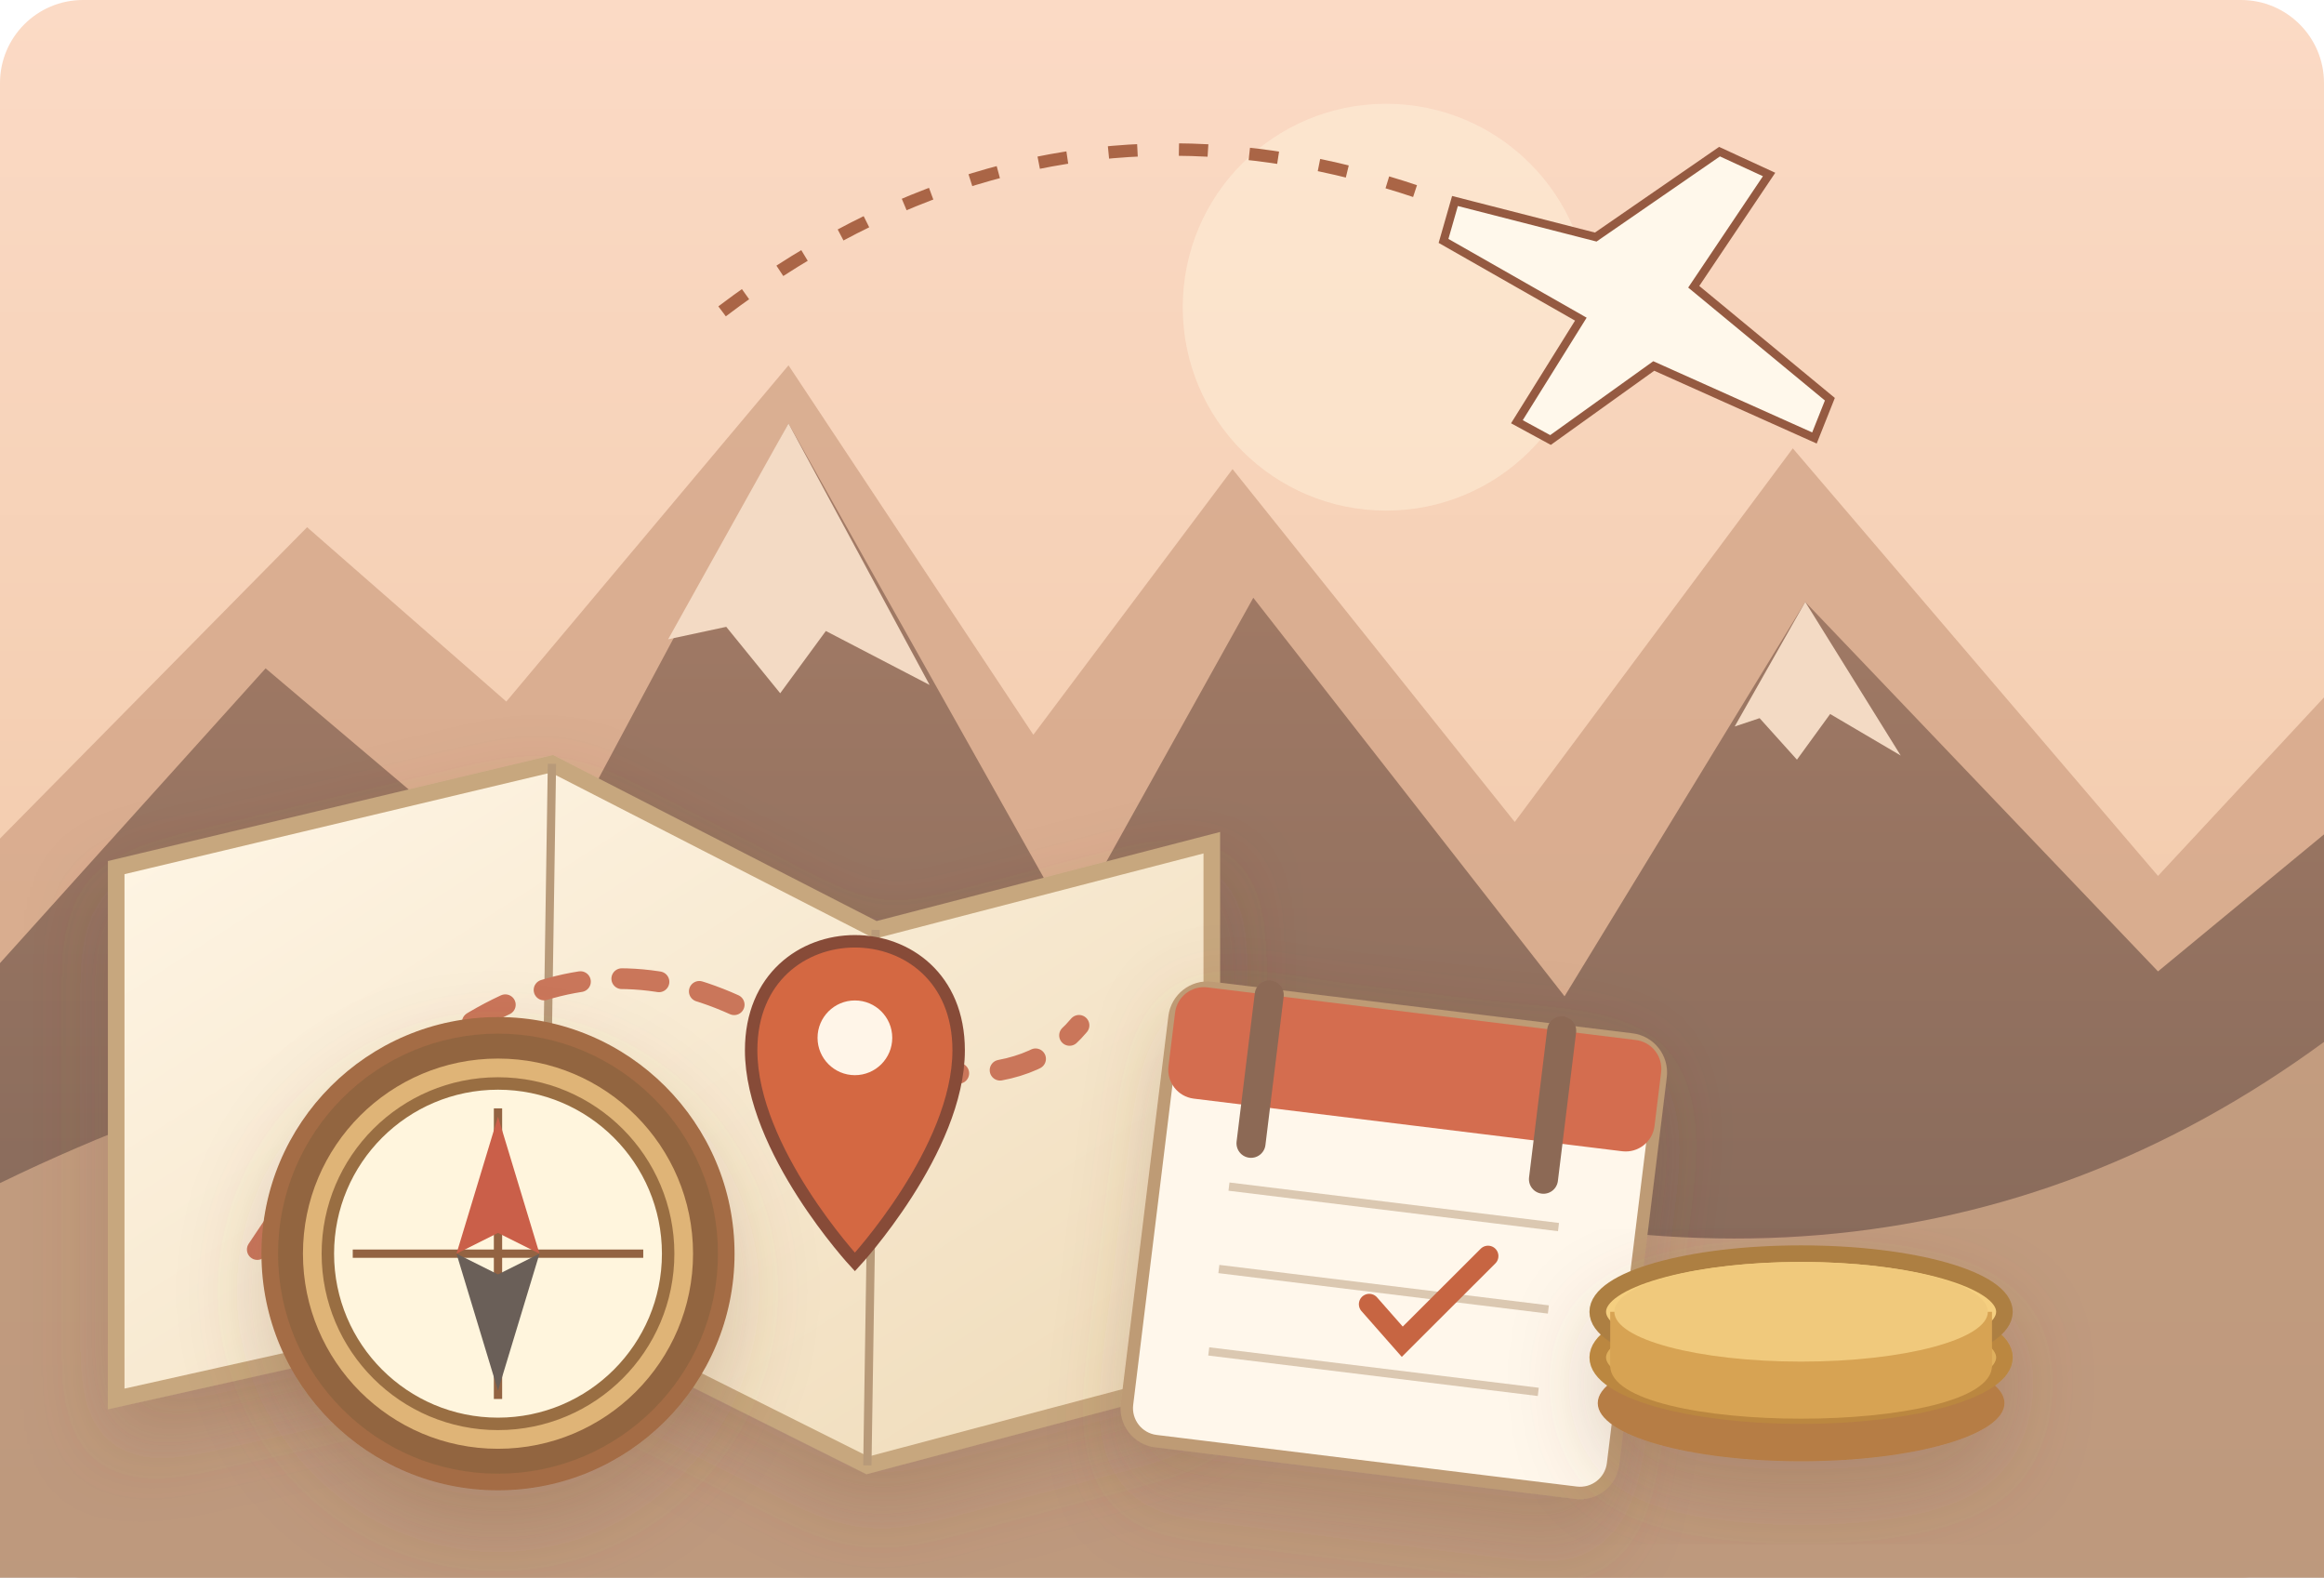
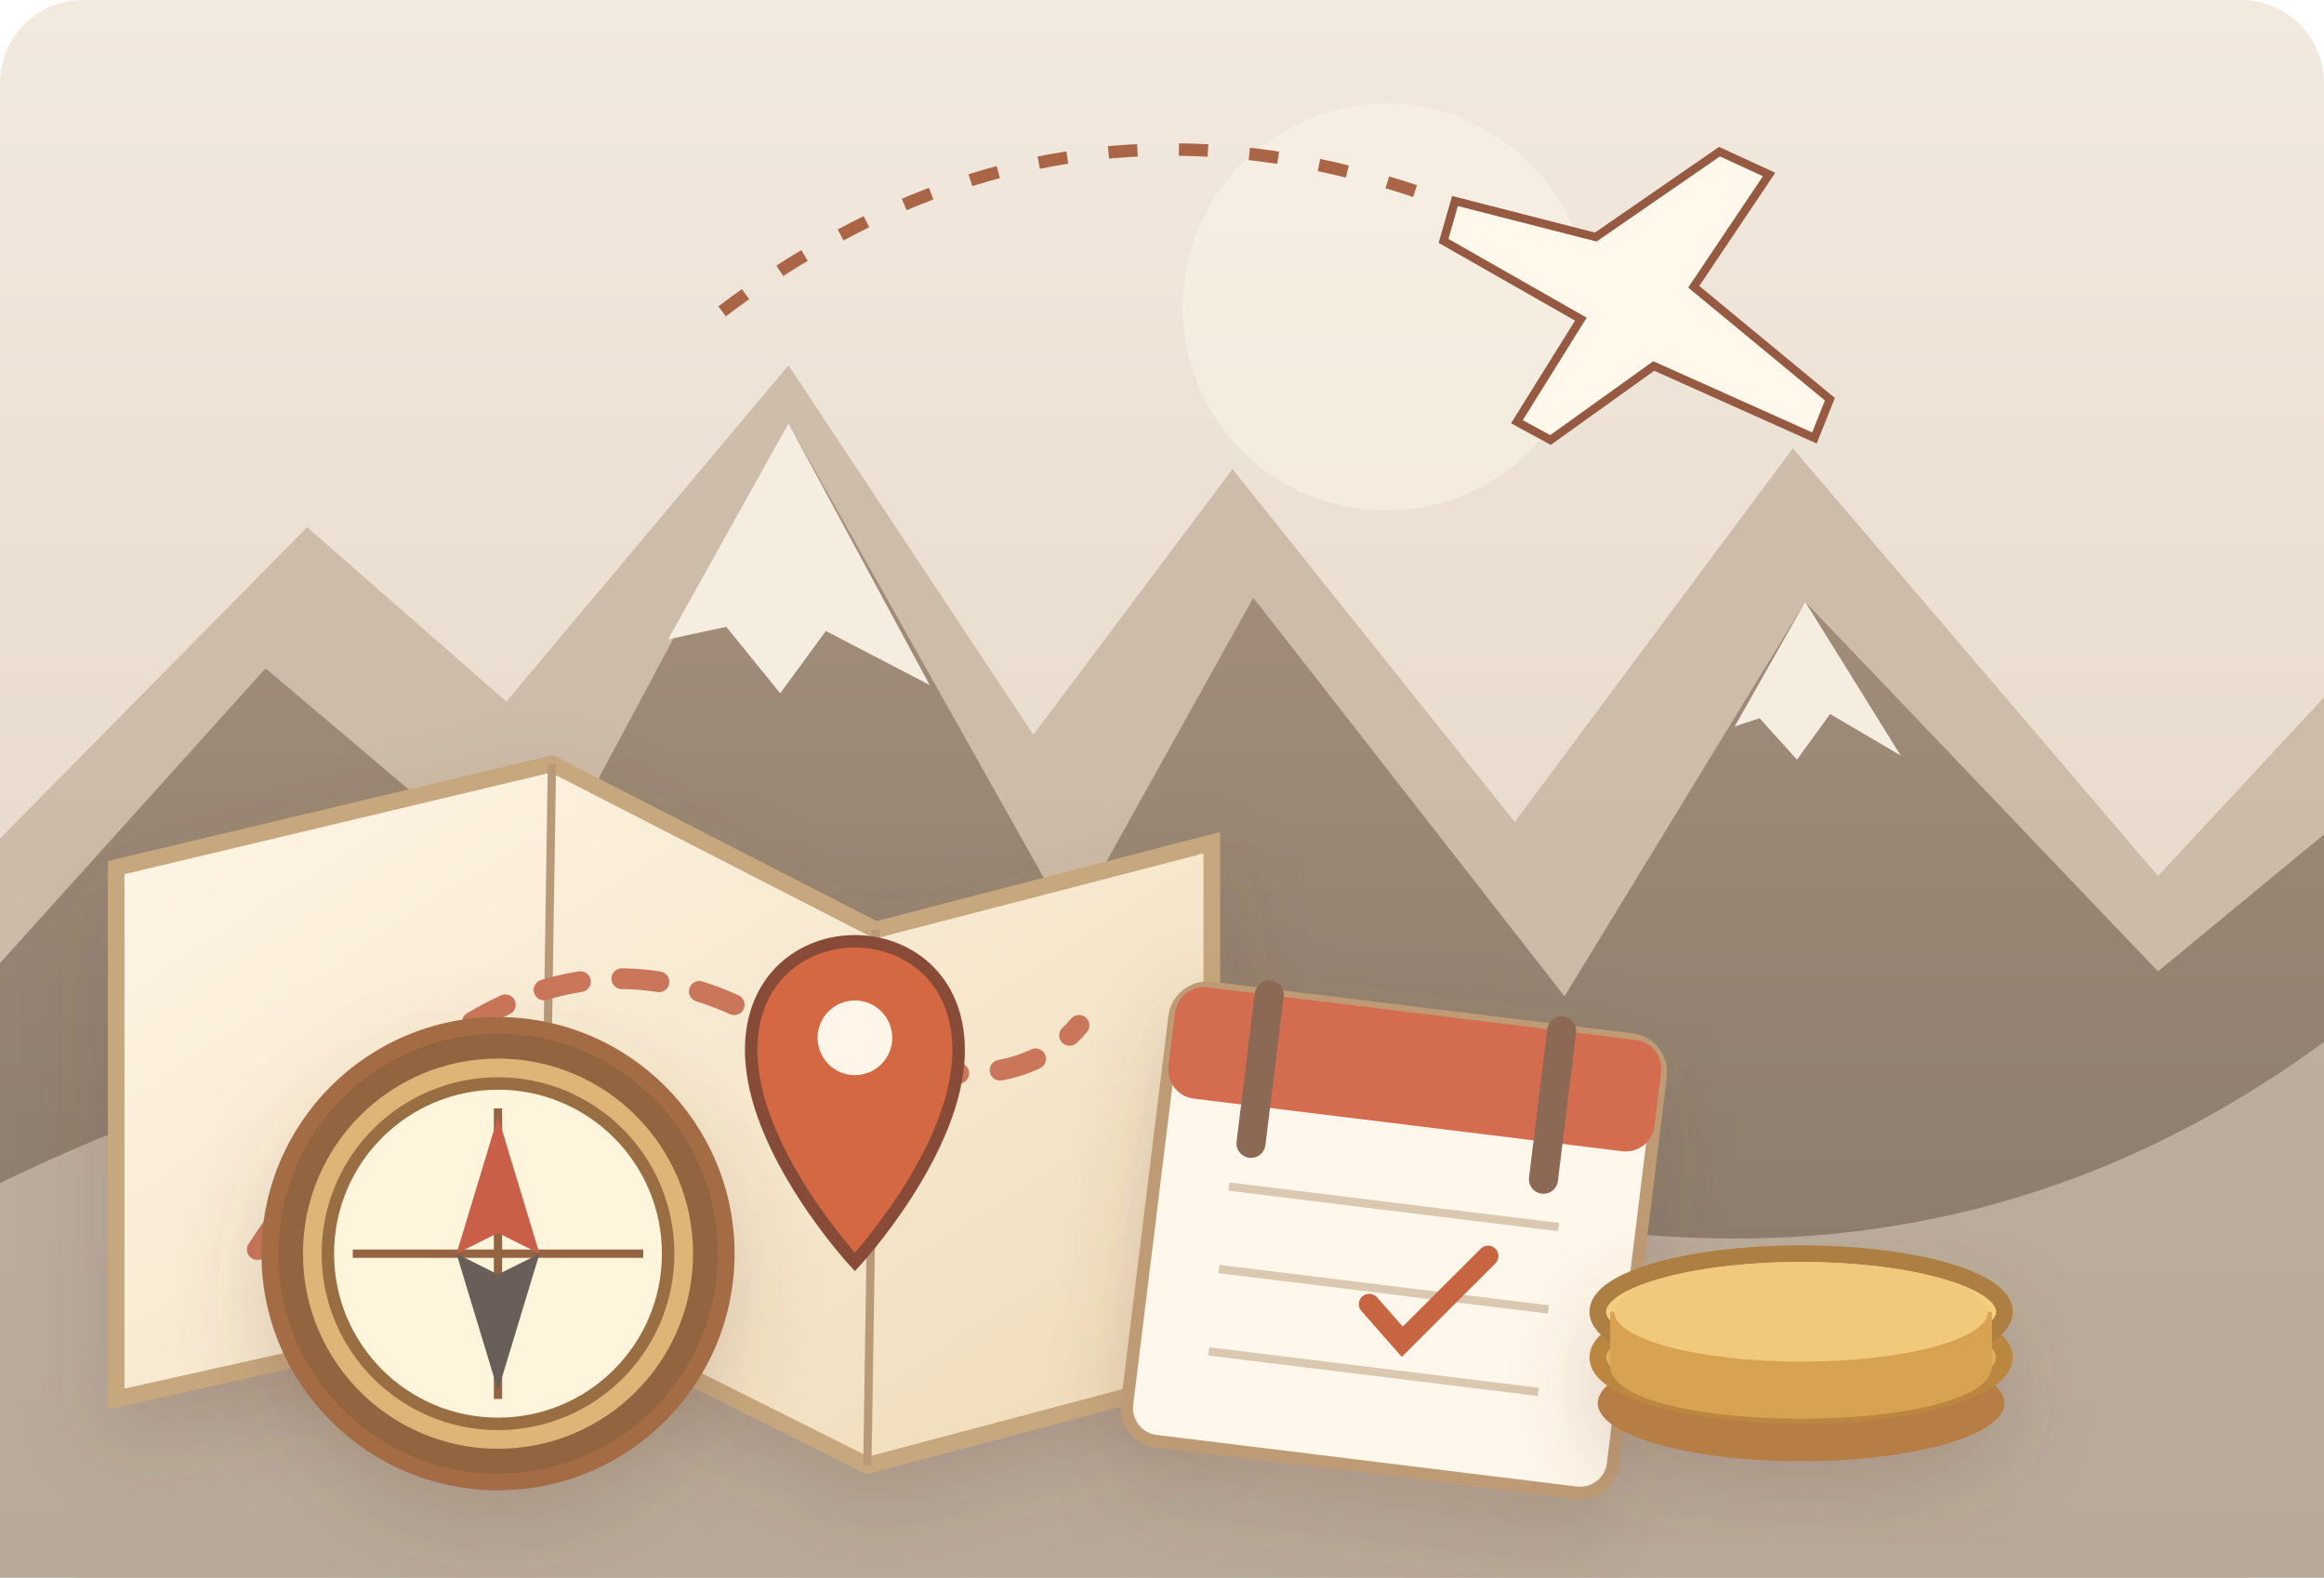
<svg xmlns="http://www.w3.org/2000/svg" viewBox="0 0 560 380" role="img" aria-labelledby="t d">
  <defs>
    <linearGradient id="sky" x1="0" y1="0" x2="0" y2="1">
-       <stop stop-color="#fbdac5" />
-       <stop offset=".65" stop-color="#f2cbac" />
-       <stop offset="1" stop-color="#e3b38d" />
+       <stop stop-color="#f2e9df" />
+       <stop offset=".65" stop-color="#e7d9ca" />
+       <stop offset="1" stop-color="#d9c4b0" />
    </linearGradient>
    <linearGradient id="hill" x1="0" x2="0" y1="0" y2="1">
-       <stop stop-color="#a67d67" />
-       <stop offset="1" stop-color="#7d6457" />
+       <stop stop-color="#a6907c" />
+       <stop offset="1" stop-color="#827668" />
    </linearGradient>
    <linearGradient id="paper" x1="0" y1="0" x2="1" y2="1">
      <stop stop-color="#fff6e6" />
      <stop offset="1" stop-color="#efdbb9" />
    </linearGradient>
    <filter id="sh" x="-30%" y="-30%" width="165%" height="170%">
      <feDropShadow dx="0" dy="9" stdDeviation="10" flood-color="#764d36" flood-opacity=".22" />
    </filter>
  </defs>
  <rect width="560" height="380" rx="20" fill="url(#sky)" />
-   <circle cx="334" cy="74" r="49" fill="#fff3dc" opacity=".48" />
-   <path d="M0 202 74 127 122 169 190 88 249 177 297 113 365 198 432 108 520 211 560 168v212H0Z" fill="#d2a487" opacity=".78" />
+   <circle cx="334" cy="74" r="49" fill="#fcf6ea" opacity=".48" />
+   <path d="M0 202 74 127 122 169 190 88 249 177 297 113 365 198 432 108 520 211 560 168v212H0Z" fill="#c5b29f" opacity=".78" />
  <path d="M0 232 64 161 129 216 190 102 258 223 302 144 377 240 435 145 520 234 560 201v179H0Z" fill="url(#hill)" />
-   <path d="m161 154 29-52 34 63-25-13-11 15-13-16-14 3zm257 21 17-30 23 37-17-10-8 11-9-10z" fill="#f3dac4" />
-   <path d="M0 285q148-72 298-12t262-22v129H0Z" fill="#d9af8d" opacity=".7" />
+   <path d="m161 154 29-52 34 63-25-13-11 15-13-16-14 3zm257 21 17-30 23 37-17-10-8 11-9-10z" fill="#f5ede0" />
+   <path d="M0 285q148-72 298-12t262-22v129H0Z" fill="#cfc0b0" opacity=".7" />
  <path d="M174 75q111-84 246 13" fill="none" stroke="#aa6546" stroke-width="3" stroke-dasharray="7 10" />
  <g transform="translate(390 67) rotate(16)" fill="#fff8eb" stroke="#955a41" stroke-width="2">
    <path d="m-43-7 35-1 23-28 13 2-10 31 39 17-1 10-42-6-19 24-9-2 8-28-37-9z" />
  </g>
  <g filter="url(#sh)">
    <path d="M28 209 133 184 211 224 292 203v128l-83 22-78-39-103 23z" fill="url(#paper)" stroke="#c7a77e" stroke-width="4" />
    <path d="m133 184-2 130m80-90-2 129" stroke="#b89a79" stroke-width="2" fill="none" />
    <path d="M62 301q57-87 117-58t81 4" stroke="#ca765a" stroke-width="5" stroke-dasharray="9 10" fill="none" stroke-linecap="round" />
    <path d="M181 253c0-35 50-35 50 0 0 24-25 51-25 51s-25-27-25-51z" fill="#d46843" stroke="#874b39" stroke-width="3" />
    <circle cx="206" cy="250" r="9" fill="#fff5e8" />
  </g>
  <g transform="translate(284 237) rotate(7)" filter="url(#sh)">
    <rect width="118" height="110" rx="8" fill="#fff7eb" stroke="#be9b75" stroke-width="3" />
    <rect x="0" y="0" width="118" height="27" rx="7" fill="#d46d50" />
    <path d="M22 0v36m71-36v36" stroke="#8c6954" stroke-width="7" stroke-linecap="round" />
    <path d="M18 47h80M18 67h80M18 87h80" stroke="#dbc8b1" stroke-width="2" />
    <path d="m55 71 9 8 18-23" fill="none" stroke="#c76543" stroke-width="5" stroke-linecap="round" />
  </g>
  <g filter="url(#sh)" transform="translate(120 302)">
    <circle cx="0" cy="0" r="57" fill="#a46c45" />
    <circle r="50" fill="#dfb477" stroke="#926540" stroke-width="6" />
    <circle r="41" fill="#fff5dd" stroke="#996e43" stroke-width="3" />
    <path d="M0-35V35M-35 0H35" stroke="#936342" stroke-width="2" />
    <path d="m0-33 10 33-10-5-10 5z" fill="#ca5e48" />
    <path d="m0 33 10-33-10 5-10-5z" fill="#6a5f58" />
  </g>
  <g transform="translate(434 306)" filter="url(#sh)">
    <ellipse rx="49" ry="14" cy="32" fill="#b67d45" />
    <ellipse rx="49" ry="14" cy="21" fill="#dfaf5d" stroke="#bb8740" stroke-width="4" />
    <ellipse rx="49" ry="14" cy="10" fill="#f5cf80" stroke="#ad7f42" stroke-width="4" />
    <path d="M-46 10v13c0 17 92 17 92 0V10" fill="#d7a353" />
    <ellipse rx="45" ry="12" cy="10" fill="#f0c97c" />
  </g>
</svg>
